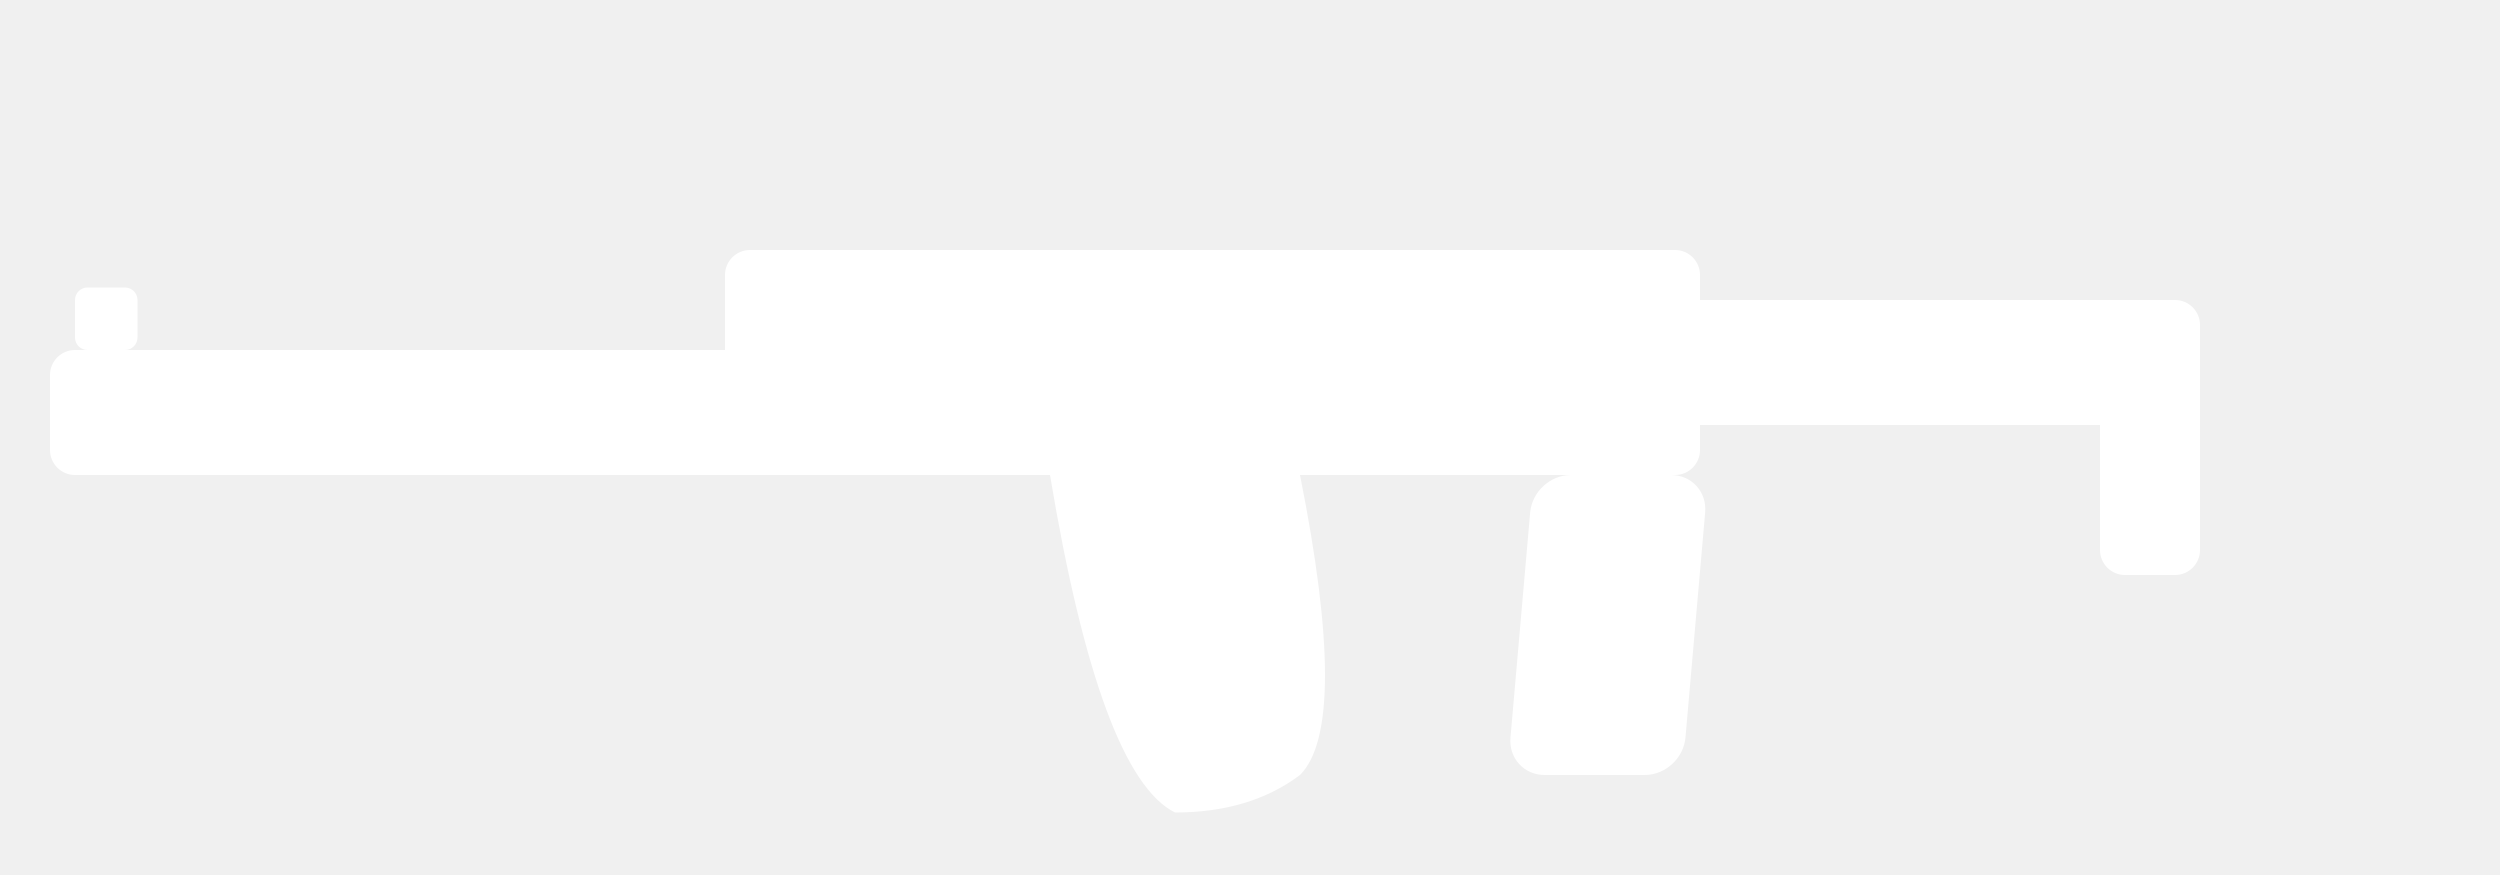
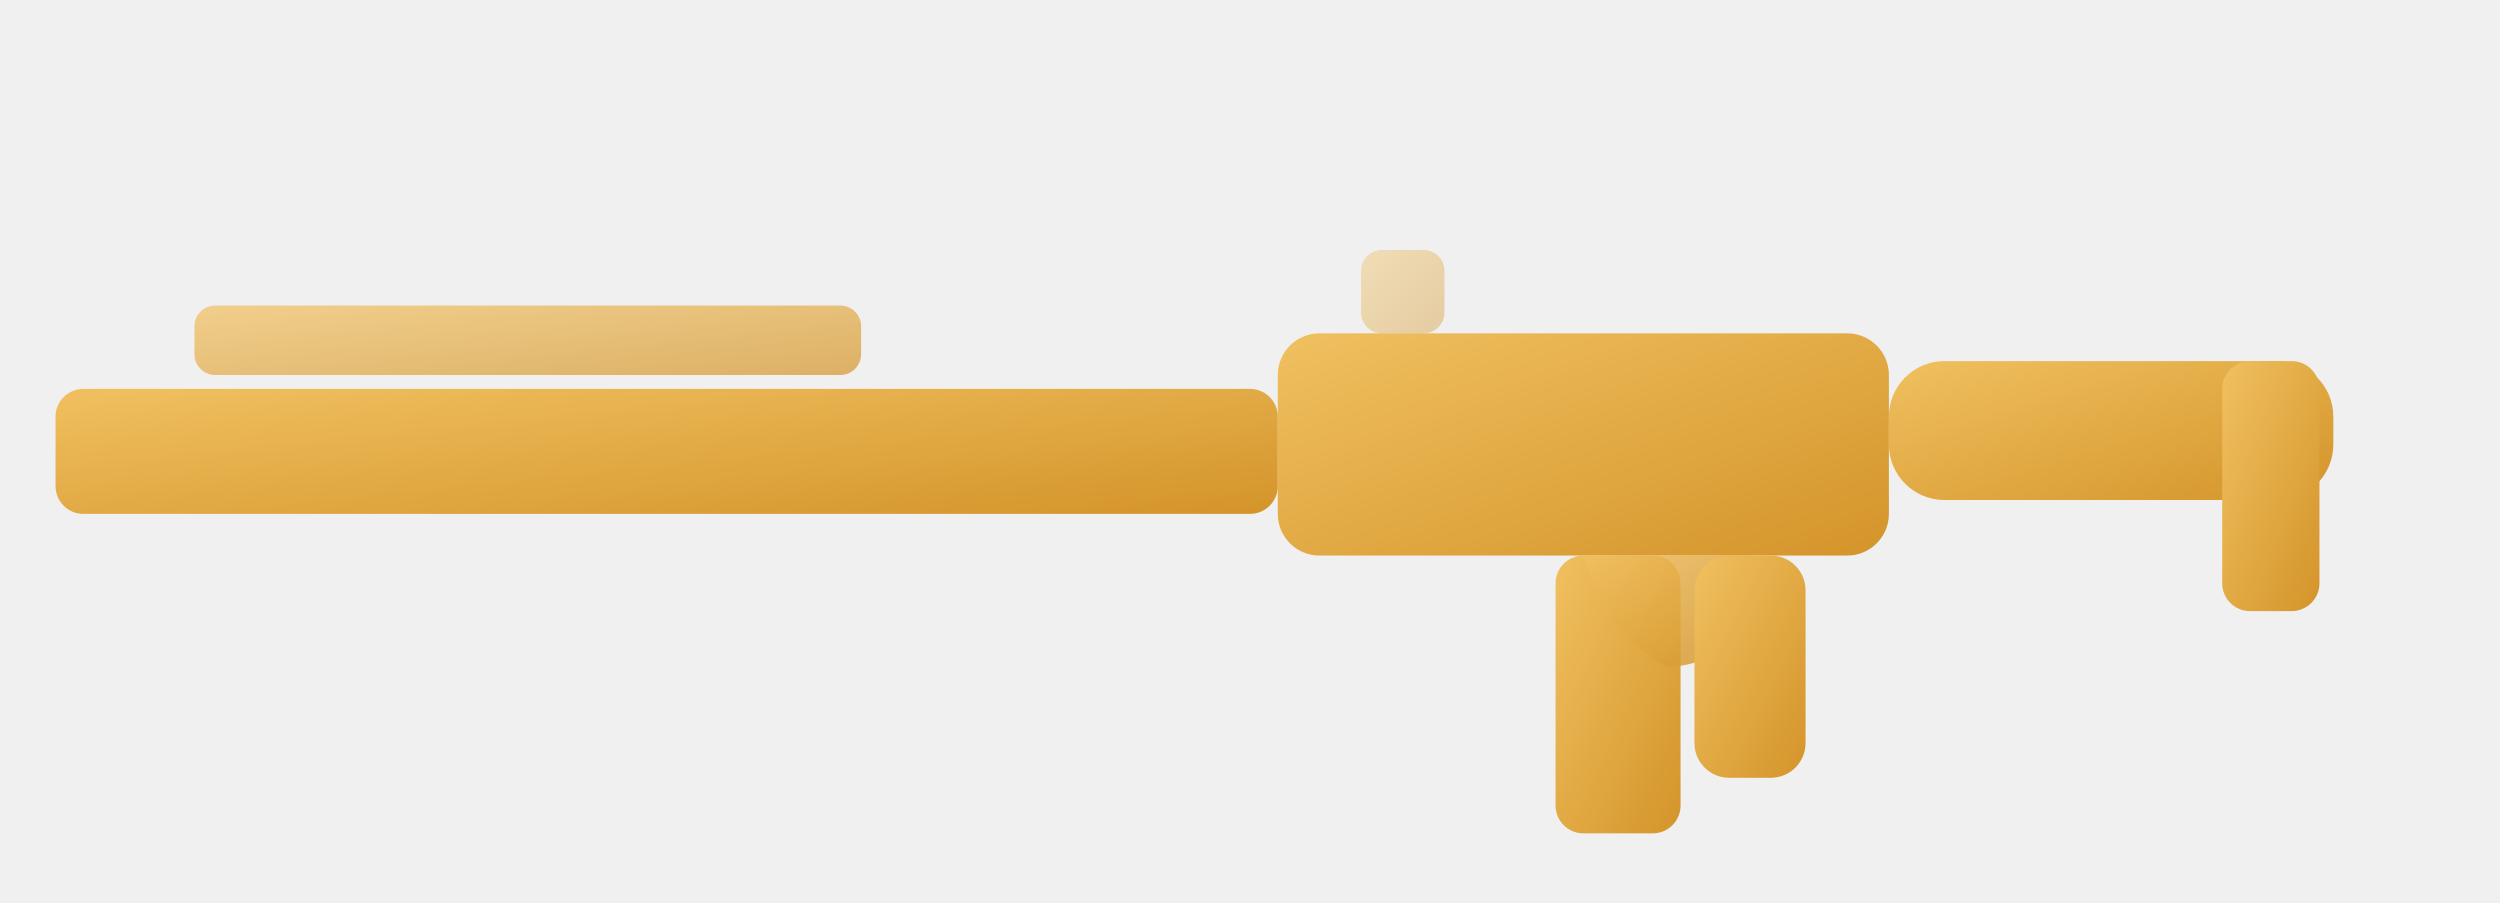
- <svg xmlns="http://www.w3.org/2000/svg" viewBox="0 0 200 70">
-   <g fill="white">
-     <rect x="4" y="28" width="88" height="10" rx="2" />
-     <rect x="58" y="20" width="78" height="18" rx="2" />
-     <path d="M84 38 Q88 62 94 65 Q100 65 104 62 Q108 58 104 38Z" />
-     <rect x="132" y="24" width="44" height="10" rx="3" />
-     <rect x="168" y="24" width="8" height="22" rx="2" />
-     <rect x="20" y="28" width="40" height="10" rx="2" opacity="0.7" />
-     <rect x="126" y="38" width="14" height="24" rx="3" transform="skewX(-5)" />
-     <rect x="6" y="23" width="5" height="5" rx="1" />
+ <svg xmlns="http://www.w3.org/2000/svg" viewBox="0 0 180 65">
+   <defs>
+     <linearGradient id="galil-grad" x1="0%" y1="0%" x2="100%" y2="100%">
+       <stop offset="0%" stop-color="#F0C060" />
+       <stop offset="100%" stop-color="#D4942A" />
+     </linearGradient>
+   </defs>
+   <g fill="url(#galil-grad)">
+     <rect x="4" y="28" width="88" height="9" rx="2" />
+     <rect x="14" y="22" width="48" height="5" rx="1.5" opacity="0.7" />
+     <rect x="92" y="24" width="44" height="16" rx="3" />
+     <rect x="112" y="40" width="9" height="20" rx="2" />
+     <rect x="136" y="26" width="32" height="10" rx="4" />
+     <rect x="160" y="26" width="7" height="18" rx="2" />
+     <rect x="98" y="18" width="6" height="6" rx="1.5" opacity="0.4" />
+     <path d="M114 40 Q116 46 120 48 Q124 48 126 44 L126 40Z" opacity="0.85" />
+     <rect x="122" y="40" width="8" height="16" rx="2.5" />
  </g>
</svg>
